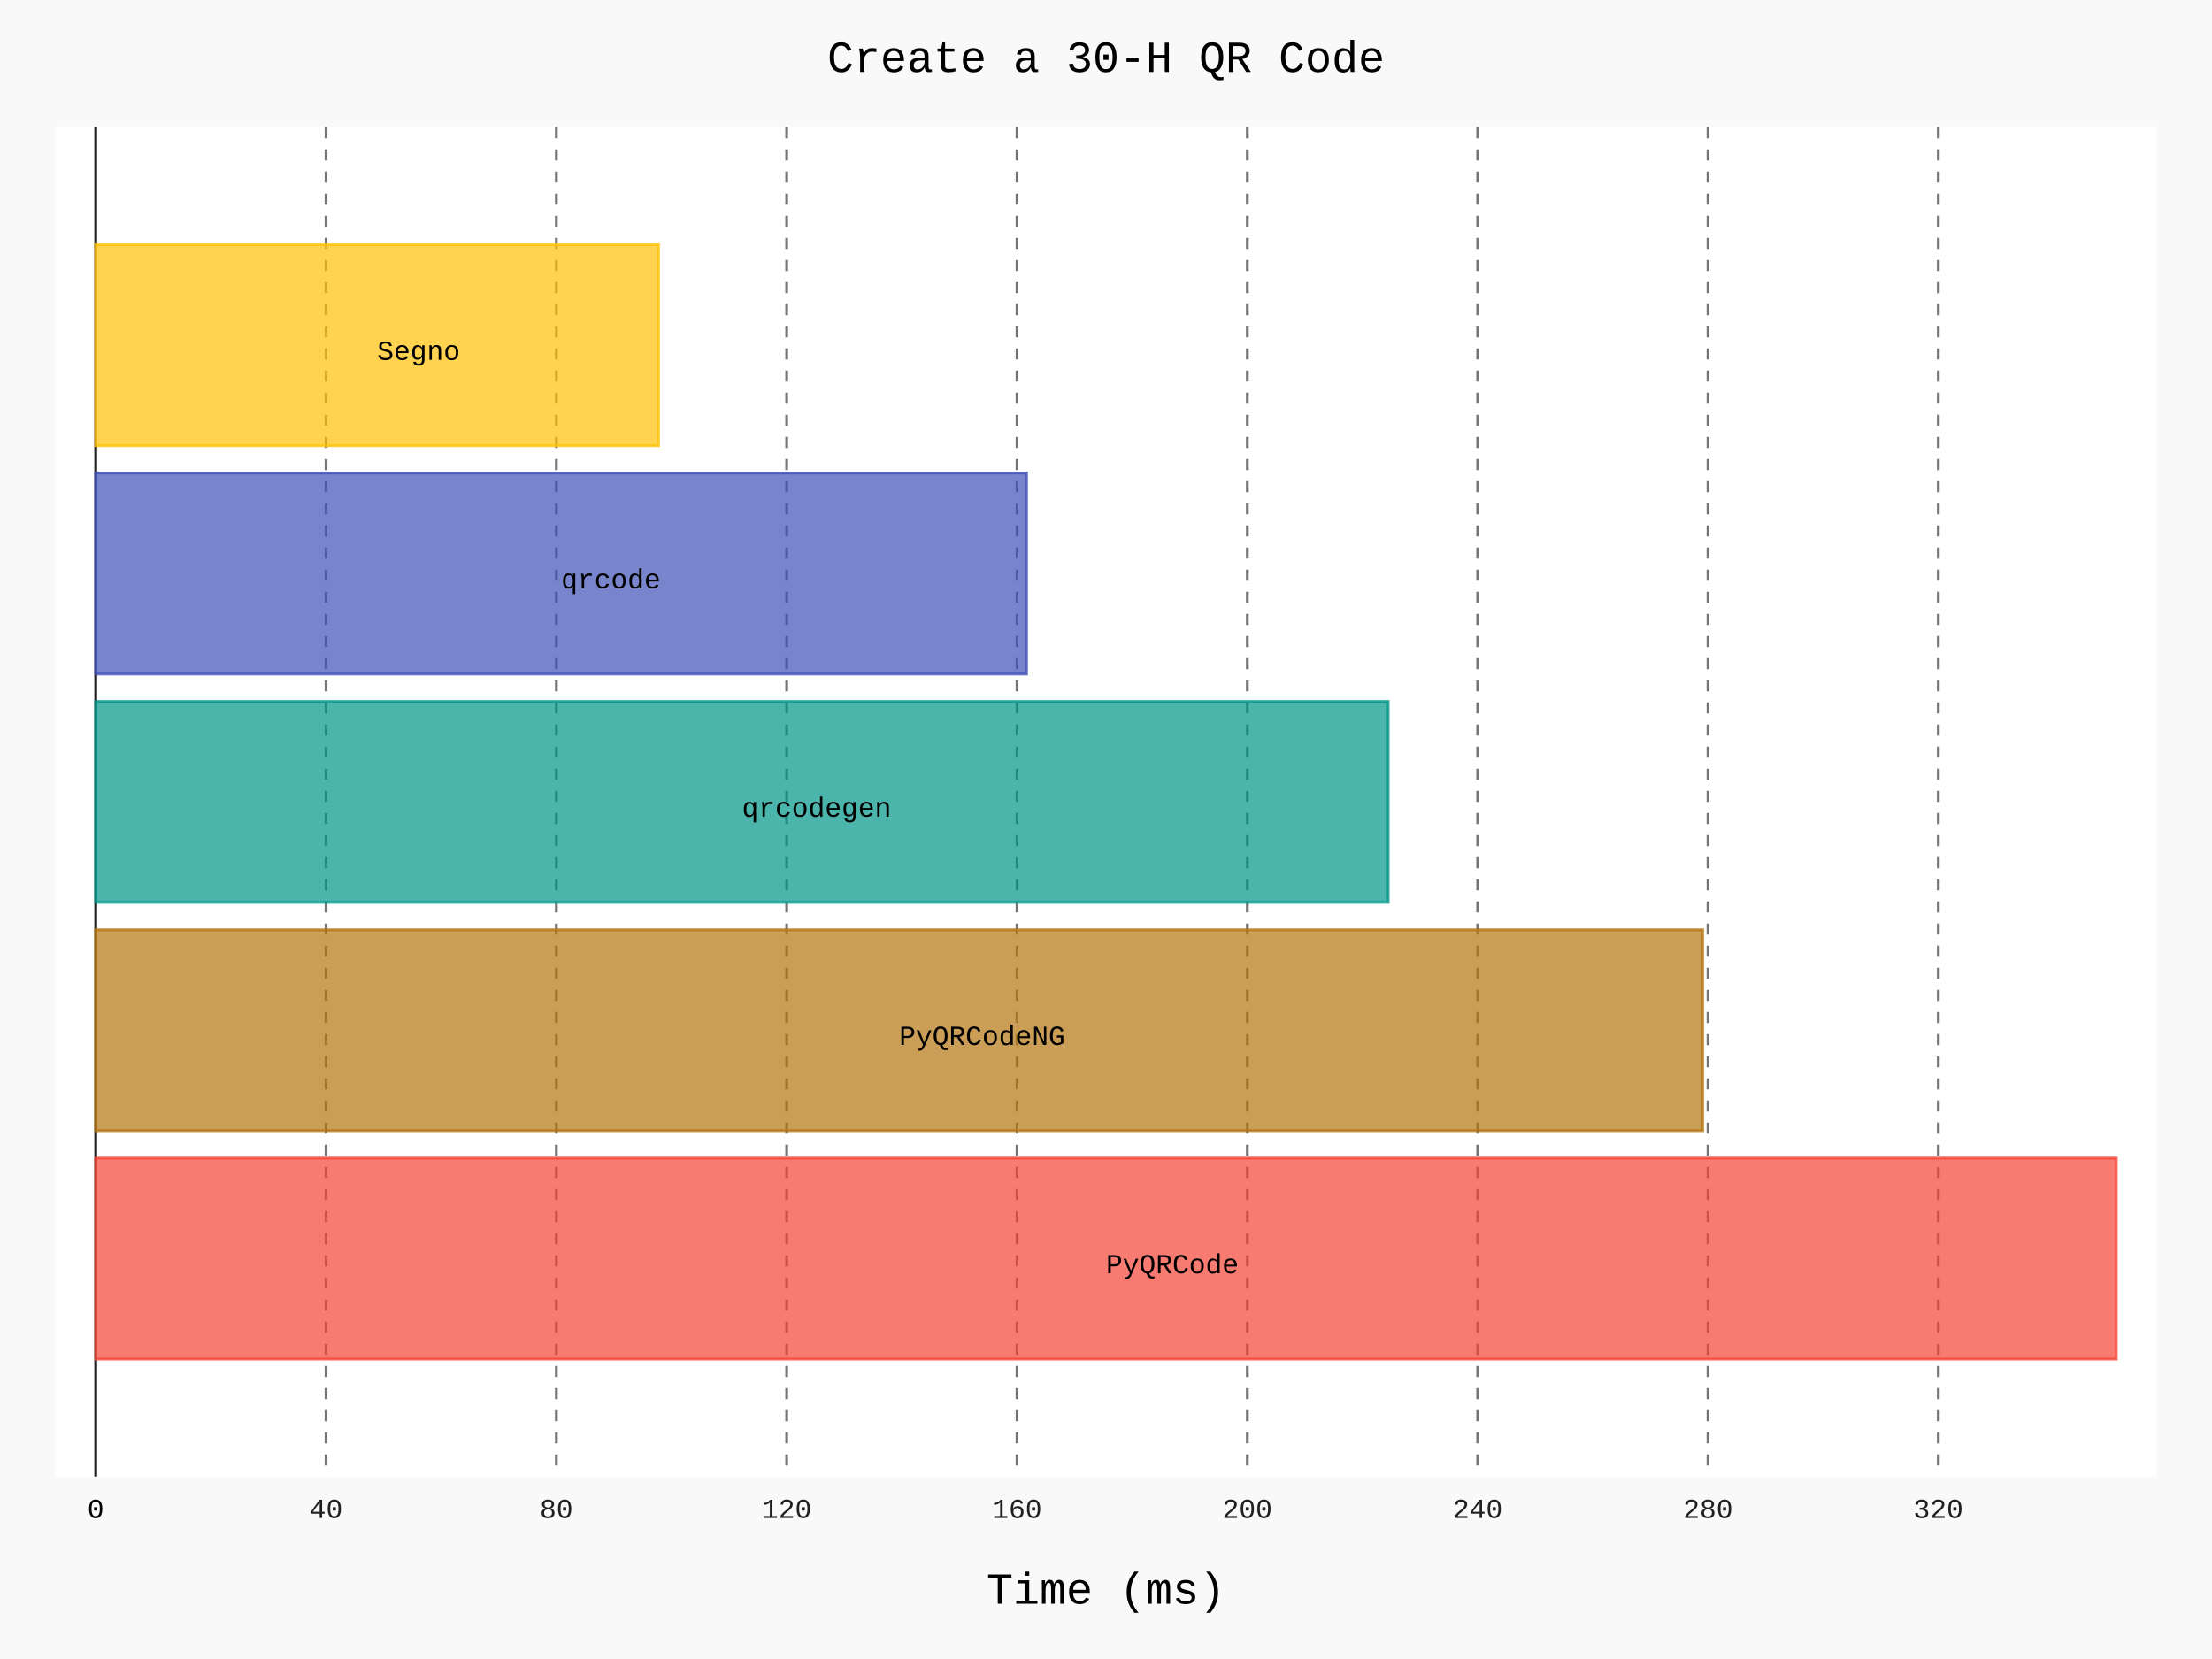
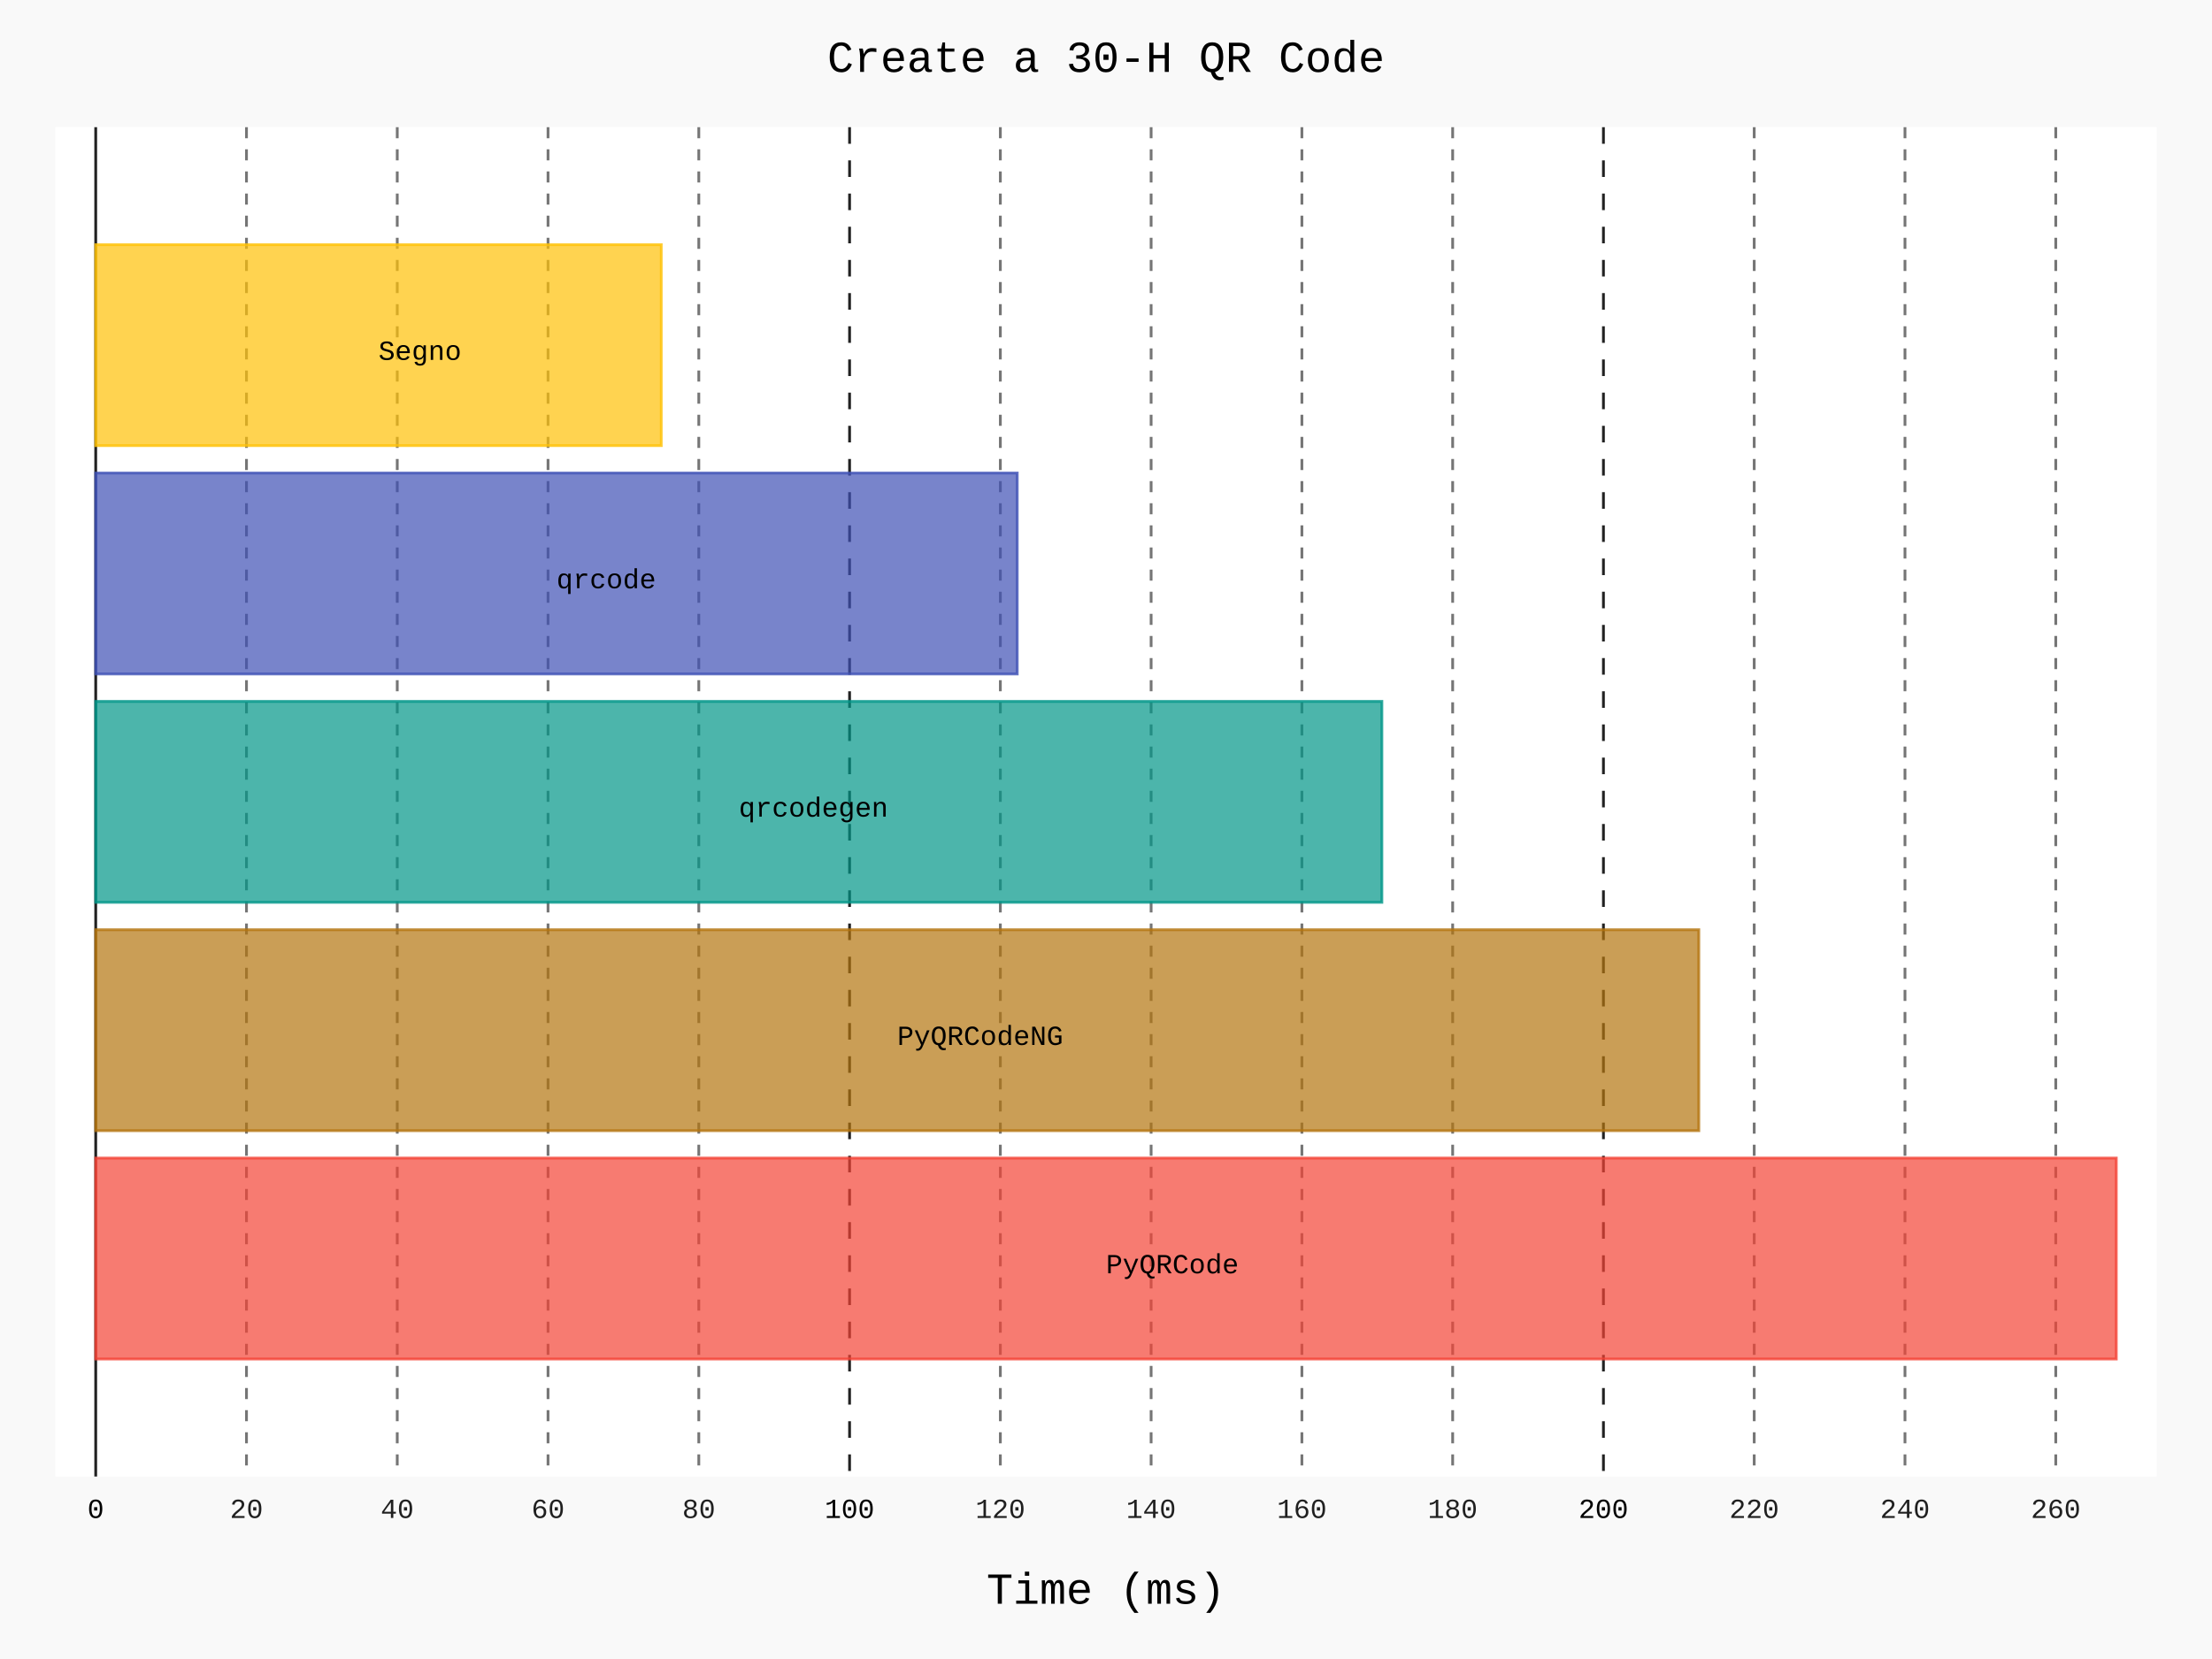
- <svg xmlns="http://www.w3.org/2000/svg" class="pygal-chart" id="chart-7a75616c-52ce-47a6-bc95-4ee8a166751a" viewBox="0 0 800 600">
+ <svg xmlns="http://www.w3.org/2000/svg" class="pygal-chart" id="chart-6890cbbf-2258-4777-9e3c-5a0ad61181c3" viewBox="0 0 800 600">
  <defs>
-     <style type="text/css">#chart-7a75616c-52ce-47a6-bc95-4ee8a166751a{-webkit-user-select:none;-webkit-font-smoothing:antialiased;font-family:Consolas,"Liberation Mono",Menlo,Courier,monospace}#chart-7a75616c-52ce-47a6-bc95-4ee8a166751a .title{font-family:Consolas,"Liberation Mono",Menlo,Courier,monospace;font-size:16px}#chart-7a75616c-52ce-47a6-bc95-4ee8a166751a .legends .legend text{font-family:Consolas,"Liberation Mono",Menlo,Courier,monospace;font-size:14px}#chart-7a75616c-52ce-47a6-bc95-4ee8a166751a .axis text{font-family:Consolas,"Liberation Mono",Menlo,Courier,monospace;font-size:10px}#chart-7a75616c-52ce-47a6-bc95-4ee8a166751a .axis text.major{font-family:Consolas,"Liberation Mono",Menlo,Courier,monospace;font-size:10px}#chart-7a75616c-52ce-47a6-bc95-4ee8a166751a .text-overlay text.value{font-family:Consolas,"Liberation Mono",Menlo,Courier,monospace;font-size:16px}#chart-7a75616c-52ce-47a6-bc95-4ee8a166751a .text-overlay text.label{font-family:Consolas,"Liberation Mono",Menlo,Courier,monospace;font-size:10px}#chart-7a75616c-52ce-47a6-bc95-4ee8a166751a .tooltip{font-family:Consolas,"Liberation Mono",Menlo,Courier,monospace;font-size:14px}#chart-7a75616c-52ce-47a6-bc95-4ee8a166751a text.no_data{font-family:Consolas,"Liberation Mono",Menlo,Courier,monospace;font-size:64px}
- #chart-7a75616c-52ce-47a6-bc95-4ee8a166751a{background-color:rgba(249,249,249,1)}#chart-7a75616c-52ce-47a6-bc95-4ee8a166751a path,#chart-7a75616c-52ce-47a6-bc95-4ee8a166751a line,#chart-7a75616c-52ce-47a6-bc95-4ee8a166751a rect,#chart-7a75616c-52ce-47a6-bc95-4ee8a166751a circle{-webkit-transition:150ms;-moz-transition:150ms;transition:150ms}#chart-7a75616c-52ce-47a6-bc95-4ee8a166751a .graph &gt; .background{fill:rgba(249,249,249,1)}#chart-7a75616c-52ce-47a6-bc95-4ee8a166751a .plot &gt; .background{fill:rgba(255,255,255,1)}#chart-7a75616c-52ce-47a6-bc95-4ee8a166751a .graph{fill:rgba(0,0,0,.87)}#chart-7a75616c-52ce-47a6-bc95-4ee8a166751a text.no_data{fill:rgba(0,0,0,1)}#chart-7a75616c-52ce-47a6-bc95-4ee8a166751a .title{fill:rgba(0,0,0,1)}#chart-7a75616c-52ce-47a6-bc95-4ee8a166751a .legends .legend text{fill:rgba(0,0,0,.87)}#chart-7a75616c-52ce-47a6-bc95-4ee8a166751a .legends .legend:hover text{fill:rgba(0,0,0,1)}#chart-7a75616c-52ce-47a6-bc95-4ee8a166751a .axis .line{stroke:rgba(0,0,0,1)}#chart-7a75616c-52ce-47a6-bc95-4ee8a166751a .axis .guide.line{stroke:rgba(0,0,0,.54)}#chart-7a75616c-52ce-47a6-bc95-4ee8a166751a .axis .major.line{stroke:rgba(0,0,0,.87)}#chart-7a75616c-52ce-47a6-bc95-4ee8a166751a .axis text.major{fill:rgba(0,0,0,1)}#chart-7a75616c-52ce-47a6-bc95-4ee8a166751a .axis.y .guides:hover .guide.line,#chart-7a75616c-52ce-47a6-bc95-4ee8a166751a .line-graph .axis.x .guides:hover .guide.line,#chart-7a75616c-52ce-47a6-bc95-4ee8a166751a .stackedline-graph .axis.x .guides:hover .guide.line,#chart-7a75616c-52ce-47a6-bc95-4ee8a166751a .xy-graph .axis.x .guides:hover .guide.line{stroke:rgba(0,0,0,1)}#chart-7a75616c-52ce-47a6-bc95-4ee8a166751a .axis .guides:hover text{fill:rgba(0,0,0,1)}#chart-7a75616c-52ce-47a6-bc95-4ee8a166751a .reactive{fill-opacity:.7;stroke-opacity:.8}#chart-7a75616c-52ce-47a6-bc95-4ee8a166751a .ci{stroke:rgba(0,0,0,.87)}#chart-7a75616c-52ce-47a6-bc95-4ee8a166751a .reactive.active,#chart-7a75616c-52ce-47a6-bc95-4ee8a166751a .active .reactive{fill-opacity:.8;stroke-opacity:.9;stroke-width:4}#chart-7a75616c-52ce-47a6-bc95-4ee8a166751a .ci .reactive.active{stroke-width:1.5}#chart-7a75616c-52ce-47a6-bc95-4ee8a166751a .series text{fill:rgba(0,0,0,1)}#chart-7a75616c-52ce-47a6-bc95-4ee8a166751a .tooltip rect{fill:rgba(255,255,255,1);stroke:rgba(0,0,0,1);-webkit-transition:opacity 150ms;-moz-transition:opacity 150ms;transition:opacity 150ms}#chart-7a75616c-52ce-47a6-bc95-4ee8a166751a .tooltip .label{fill:rgba(0,0,0,.87)}#chart-7a75616c-52ce-47a6-bc95-4ee8a166751a .tooltip .label{fill:rgba(0,0,0,.87)}#chart-7a75616c-52ce-47a6-bc95-4ee8a166751a .tooltip .legend{font-size:.8em;fill:rgba(0,0,0,.54)}#chart-7a75616c-52ce-47a6-bc95-4ee8a166751a .tooltip .x_label{font-size:.6em;fill:rgba(0,0,0,1)}#chart-7a75616c-52ce-47a6-bc95-4ee8a166751a .tooltip .xlink{font-size:.5em;text-decoration:underline}#chart-7a75616c-52ce-47a6-bc95-4ee8a166751a .tooltip .value{font-size:1.5em}#chart-7a75616c-52ce-47a6-bc95-4ee8a166751a .bound{font-size:.5em}#chart-7a75616c-52ce-47a6-bc95-4ee8a166751a .max-value{font-size:.75em;fill:rgba(0,0,0,.54)}#chart-7a75616c-52ce-47a6-bc95-4ee8a166751a .map-element{fill:rgba(255,255,255,1);stroke:rgba(0,0,0,.54) !important}#chart-7a75616c-52ce-47a6-bc95-4ee8a166751a .map-element .reactive{fill-opacity:inherit;stroke-opacity:inherit}#chart-7a75616c-52ce-47a6-bc95-4ee8a166751a .color-0,#chart-7a75616c-52ce-47a6-bc95-4ee8a166751a .color-0 a:visited{stroke:#F44336;fill:#F44336}#chart-7a75616c-52ce-47a6-bc95-4ee8a166751a .color-1,#chart-7a75616c-52ce-47a6-bc95-4ee8a166751a .color-1 a:visited{stroke:#3F51B5;fill:#3F51B5}#chart-7a75616c-52ce-47a6-bc95-4ee8a166751a .color-2,#chart-7a75616c-52ce-47a6-bc95-4ee8a166751a .color-2 a:visited{stroke:#009688;fill:#009688}#chart-7a75616c-52ce-47a6-bc95-4ee8a166751a .color-3,#chart-7a75616c-52ce-47a6-bc95-4ee8a166751a .color-3 a:visited{stroke:#FFC107;fill:#FFC107}#chart-7a75616c-52ce-47a6-bc95-4ee8a166751a .color-4,#chart-7a75616c-52ce-47a6-bc95-4ee8a166751a .color-4 a:visited{stroke:#FF5722;fill:#FF5722}#chart-7a75616c-52ce-47a6-bc95-4ee8a166751a .text-overlay .color-0 text{fill:black}#chart-7a75616c-52ce-47a6-bc95-4ee8a166751a .text-overlay .color-1 text{fill:black}#chart-7a75616c-52ce-47a6-bc95-4ee8a166751a .text-overlay .color-2 text{fill:black}#chart-7a75616c-52ce-47a6-bc95-4ee8a166751a .text-overlay .color-3 text{fill:black}#chart-7a75616c-52ce-47a6-bc95-4ee8a166751a .text-overlay .color-4 text{fill:black}
- #chart-7a75616c-52ce-47a6-bc95-4ee8a166751a text.no_data{text-anchor:middle}#chart-7a75616c-52ce-47a6-bc95-4ee8a166751a .guide.line{fill:none}#chart-7a75616c-52ce-47a6-bc95-4ee8a166751a .centered{text-anchor:middle}#chart-7a75616c-52ce-47a6-bc95-4ee8a166751a .title{text-anchor:middle}#chart-7a75616c-52ce-47a6-bc95-4ee8a166751a .legends .legend text{fill-opacity:1}#chart-7a75616c-52ce-47a6-bc95-4ee8a166751a .axis.x text{text-anchor:middle}#chart-7a75616c-52ce-47a6-bc95-4ee8a166751a .axis.x:not(.web) text[transform]{text-anchor:start}#chart-7a75616c-52ce-47a6-bc95-4ee8a166751a .axis.x:not(.web) text[transform].backwards{text-anchor:end}#chart-7a75616c-52ce-47a6-bc95-4ee8a166751a .axis.y text{text-anchor:end}#chart-7a75616c-52ce-47a6-bc95-4ee8a166751a .axis.y text[transform].backwards{text-anchor:start}#chart-7a75616c-52ce-47a6-bc95-4ee8a166751a .axis.y2 text{text-anchor:start}#chart-7a75616c-52ce-47a6-bc95-4ee8a166751a .axis.y2 text[transform].backwards{text-anchor:end}#chart-7a75616c-52ce-47a6-bc95-4ee8a166751a .axis .guide.line{stroke-dasharray:4,4}#chart-7a75616c-52ce-47a6-bc95-4ee8a166751a .axis .major.guide.line{stroke-dasharray:6,6}#chart-7a75616c-52ce-47a6-bc95-4ee8a166751a .horizontal .axis.y .guide.line,#chart-7a75616c-52ce-47a6-bc95-4ee8a166751a .horizontal .axis.y2 .guide.line,#chart-7a75616c-52ce-47a6-bc95-4ee8a166751a .vertical .axis.x .guide.line{opacity:0}#chart-7a75616c-52ce-47a6-bc95-4ee8a166751a .horizontal .axis.always_show .guide.line,#chart-7a75616c-52ce-47a6-bc95-4ee8a166751a .vertical .axis.always_show .guide.line{opacity:1 !important}#chart-7a75616c-52ce-47a6-bc95-4ee8a166751a .axis.y .guides:hover .guide.line,#chart-7a75616c-52ce-47a6-bc95-4ee8a166751a .axis.y2 .guides:hover .guide.line,#chart-7a75616c-52ce-47a6-bc95-4ee8a166751a .axis.x .guides:hover .guide.line{opacity:1}#chart-7a75616c-52ce-47a6-bc95-4ee8a166751a .axis .guides:hover text{opacity:1}#chart-7a75616c-52ce-47a6-bc95-4ee8a166751a .nofill{fill:none}#chart-7a75616c-52ce-47a6-bc95-4ee8a166751a .subtle-fill{fill-opacity:.2}#chart-7a75616c-52ce-47a6-bc95-4ee8a166751a .dot{stroke-width:1px;fill-opacity:1}#chart-7a75616c-52ce-47a6-bc95-4ee8a166751a .dot.active{stroke-width:5px}#chart-7a75616c-52ce-47a6-bc95-4ee8a166751a .dot.negative{fill:transparent}#chart-7a75616c-52ce-47a6-bc95-4ee8a166751a text,#chart-7a75616c-52ce-47a6-bc95-4ee8a166751a tspan{stroke:none !important}#chart-7a75616c-52ce-47a6-bc95-4ee8a166751a .series text.active{opacity:1}#chart-7a75616c-52ce-47a6-bc95-4ee8a166751a .tooltip rect{fill-opacity:.95;stroke-width:.5}#chart-7a75616c-52ce-47a6-bc95-4ee8a166751a .tooltip text{fill-opacity:1}#chart-7a75616c-52ce-47a6-bc95-4ee8a166751a .showable{visibility:hidden}#chart-7a75616c-52ce-47a6-bc95-4ee8a166751a .showable.shown{visibility:visible}#chart-7a75616c-52ce-47a6-bc95-4ee8a166751a .gauge-background{fill:rgba(229,229,229,1);stroke:none}#chart-7a75616c-52ce-47a6-bc95-4ee8a166751a .bg-lines{stroke:rgba(249,249,249,1);stroke-width:2px}</style>
+     <style type="text/css">#chart-6890cbbf-2258-4777-9e3c-5a0ad61181c3{-webkit-user-select:none;-webkit-font-smoothing:antialiased;font-family:Consolas,"Liberation Mono",Menlo,Courier,monospace}#chart-6890cbbf-2258-4777-9e3c-5a0ad61181c3 .title{font-family:Consolas,"Liberation Mono",Menlo,Courier,monospace;font-size:16px}#chart-6890cbbf-2258-4777-9e3c-5a0ad61181c3 .legends .legend text{font-family:Consolas,"Liberation Mono",Menlo,Courier,monospace;font-size:14px}#chart-6890cbbf-2258-4777-9e3c-5a0ad61181c3 .axis text{font-family:Consolas,"Liberation Mono",Menlo,Courier,monospace;font-size:10px}#chart-6890cbbf-2258-4777-9e3c-5a0ad61181c3 .axis text.major{font-family:Consolas,"Liberation Mono",Menlo,Courier,monospace;font-size:10px}#chart-6890cbbf-2258-4777-9e3c-5a0ad61181c3 .text-overlay text.value{font-family:Consolas,"Liberation Mono",Menlo,Courier,monospace;font-size:16px}#chart-6890cbbf-2258-4777-9e3c-5a0ad61181c3 .text-overlay text.label{font-family:Consolas,"Liberation Mono",Menlo,Courier,monospace;font-size:10px}#chart-6890cbbf-2258-4777-9e3c-5a0ad61181c3 .tooltip{font-family:Consolas,"Liberation Mono",Menlo,Courier,monospace;font-size:14px}#chart-6890cbbf-2258-4777-9e3c-5a0ad61181c3 text.no_data{font-family:Consolas,"Liberation Mono",Menlo,Courier,monospace;font-size:64px}
+ #chart-6890cbbf-2258-4777-9e3c-5a0ad61181c3{background-color:rgba(249,249,249,1)}#chart-6890cbbf-2258-4777-9e3c-5a0ad61181c3 path,#chart-6890cbbf-2258-4777-9e3c-5a0ad61181c3 line,#chart-6890cbbf-2258-4777-9e3c-5a0ad61181c3 rect,#chart-6890cbbf-2258-4777-9e3c-5a0ad61181c3 circle{-webkit-transition:150ms;-moz-transition:150ms;transition:150ms}#chart-6890cbbf-2258-4777-9e3c-5a0ad61181c3 .graph &gt; .background{fill:rgba(249,249,249,1)}#chart-6890cbbf-2258-4777-9e3c-5a0ad61181c3 .plot &gt; .background{fill:rgba(255,255,255,1)}#chart-6890cbbf-2258-4777-9e3c-5a0ad61181c3 .graph{fill:rgba(0,0,0,.87)}#chart-6890cbbf-2258-4777-9e3c-5a0ad61181c3 text.no_data{fill:rgba(0,0,0,1)}#chart-6890cbbf-2258-4777-9e3c-5a0ad61181c3 .title{fill:rgba(0,0,0,1)}#chart-6890cbbf-2258-4777-9e3c-5a0ad61181c3 .legends .legend text{fill:rgba(0,0,0,.87)}#chart-6890cbbf-2258-4777-9e3c-5a0ad61181c3 .legends .legend:hover text{fill:rgba(0,0,0,1)}#chart-6890cbbf-2258-4777-9e3c-5a0ad61181c3 .axis .line{stroke:rgba(0,0,0,1)}#chart-6890cbbf-2258-4777-9e3c-5a0ad61181c3 .axis .guide.line{stroke:rgba(0,0,0,.54)}#chart-6890cbbf-2258-4777-9e3c-5a0ad61181c3 .axis .major.line{stroke:rgba(0,0,0,.87)}#chart-6890cbbf-2258-4777-9e3c-5a0ad61181c3 .axis text.major{fill:rgba(0,0,0,1)}#chart-6890cbbf-2258-4777-9e3c-5a0ad61181c3 .axis.y .guides:hover .guide.line,#chart-6890cbbf-2258-4777-9e3c-5a0ad61181c3 .line-graph .axis.x .guides:hover .guide.line,#chart-6890cbbf-2258-4777-9e3c-5a0ad61181c3 .stackedline-graph .axis.x .guides:hover .guide.line,#chart-6890cbbf-2258-4777-9e3c-5a0ad61181c3 .xy-graph .axis.x .guides:hover .guide.line{stroke:rgba(0,0,0,1)}#chart-6890cbbf-2258-4777-9e3c-5a0ad61181c3 .axis .guides:hover text{fill:rgba(0,0,0,1)}#chart-6890cbbf-2258-4777-9e3c-5a0ad61181c3 .reactive{fill-opacity:.7;stroke-opacity:.8}#chart-6890cbbf-2258-4777-9e3c-5a0ad61181c3 .ci{stroke:rgba(0,0,0,.87)}#chart-6890cbbf-2258-4777-9e3c-5a0ad61181c3 .reactive.active,#chart-6890cbbf-2258-4777-9e3c-5a0ad61181c3 .active .reactive{fill-opacity:.8;stroke-opacity:.9;stroke-width:4}#chart-6890cbbf-2258-4777-9e3c-5a0ad61181c3 .ci .reactive.active{stroke-width:1.5}#chart-6890cbbf-2258-4777-9e3c-5a0ad61181c3 .series text{fill:rgba(0,0,0,1)}#chart-6890cbbf-2258-4777-9e3c-5a0ad61181c3 .tooltip rect{fill:rgba(255,255,255,1);stroke:rgba(0,0,0,1);-webkit-transition:opacity 150ms;-moz-transition:opacity 150ms;transition:opacity 150ms}#chart-6890cbbf-2258-4777-9e3c-5a0ad61181c3 .tooltip .label{fill:rgba(0,0,0,.87)}#chart-6890cbbf-2258-4777-9e3c-5a0ad61181c3 .tooltip .label{fill:rgba(0,0,0,.87)}#chart-6890cbbf-2258-4777-9e3c-5a0ad61181c3 .tooltip .legend{font-size:.8em;fill:rgba(0,0,0,.54)}#chart-6890cbbf-2258-4777-9e3c-5a0ad61181c3 .tooltip .x_label{font-size:.6em;fill:rgba(0,0,0,1)}#chart-6890cbbf-2258-4777-9e3c-5a0ad61181c3 .tooltip .xlink{font-size:.5em;text-decoration:underline}#chart-6890cbbf-2258-4777-9e3c-5a0ad61181c3 .tooltip .value{font-size:1.5em}#chart-6890cbbf-2258-4777-9e3c-5a0ad61181c3 .bound{font-size:.5em}#chart-6890cbbf-2258-4777-9e3c-5a0ad61181c3 .max-value{font-size:.75em;fill:rgba(0,0,0,.54)}#chart-6890cbbf-2258-4777-9e3c-5a0ad61181c3 .map-element{fill:rgba(255,255,255,1);stroke:rgba(0,0,0,.54) !important}#chart-6890cbbf-2258-4777-9e3c-5a0ad61181c3 .map-element .reactive{fill-opacity:inherit;stroke-opacity:inherit}#chart-6890cbbf-2258-4777-9e3c-5a0ad61181c3 .color-0,#chart-6890cbbf-2258-4777-9e3c-5a0ad61181c3 .color-0 a:visited{stroke:#F44336;fill:#F44336}#chart-6890cbbf-2258-4777-9e3c-5a0ad61181c3 .color-1,#chart-6890cbbf-2258-4777-9e3c-5a0ad61181c3 .color-1 a:visited{stroke:#3F51B5;fill:#3F51B5}#chart-6890cbbf-2258-4777-9e3c-5a0ad61181c3 .color-2,#chart-6890cbbf-2258-4777-9e3c-5a0ad61181c3 .color-2 a:visited{stroke:#009688;fill:#009688}#chart-6890cbbf-2258-4777-9e3c-5a0ad61181c3 .color-3,#chart-6890cbbf-2258-4777-9e3c-5a0ad61181c3 .color-3 a:visited{stroke:#FFC107;fill:#FFC107}#chart-6890cbbf-2258-4777-9e3c-5a0ad61181c3 .color-4,#chart-6890cbbf-2258-4777-9e3c-5a0ad61181c3 .color-4 a:visited{stroke:#FF5722;fill:#FF5722}#chart-6890cbbf-2258-4777-9e3c-5a0ad61181c3 .text-overlay .color-0 text{fill:black}#chart-6890cbbf-2258-4777-9e3c-5a0ad61181c3 .text-overlay .color-1 text{fill:black}#chart-6890cbbf-2258-4777-9e3c-5a0ad61181c3 .text-overlay .color-2 text{fill:black}#chart-6890cbbf-2258-4777-9e3c-5a0ad61181c3 .text-overlay .color-3 text{fill:black}#chart-6890cbbf-2258-4777-9e3c-5a0ad61181c3 .text-overlay .color-4 text{fill:black}
+ #chart-6890cbbf-2258-4777-9e3c-5a0ad61181c3 text.no_data{text-anchor:middle}#chart-6890cbbf-2258-4777-9e3c-5a0ad61181c3 .guide.line{fill:none}#chart-6890cbbf-2258-4777-9e3c-5a0ad61181c3 .centered{text-anchor:middle}#chart-6890cbbf-2258-4777-9e3c-5a0ad61181c3 .title{text-anchor:middle}#chart-6890cbbf-2258-4777-9e3c-5a0ad61181c3 .legends .legend text{fill-opacity:1}#chart-6890cbbf-2258-4777-9e3c-5a0ad61181c3 .axis.x text{text-anchor:middle}#chart-6890cbbf-2258-4777-9e3c-5a0ad61181c3 .axis.x:not(.web) text[transform]{text-anchor:start}#chart-6890cbbf-2258-4777-9e3c-5a0ad61181c3 .axis.x:not(.web) text[transform].backwards{text-anchor:end}#chart-6890cbbf-2258-4777-9e3c-5a0ad61181c3 .axis.y text{text-anchor:end}#chart-6890cbbf-2258-4777-9e3c-5a0ad61181c3 .axis.y text[transform].backwards{text-anchor:start}#chart-6890cbbf-2258-4777-9e3c-5a0ad61181c3 .axis.y2 text{text-anchor:start}#chart-6890cbbf-2258-4777-9e3c-5a0ad61181c3 .axis.y2 text[transform].backwards{text-anchor:end}#chart-6890cbbf-2258-4777-9e3c-5a0ad61181c3 .axis .guide.line{stroke-dasharray:4,4}#chart-6890cbbf-2258-4777-9e3c-5a0ad61181c3 .axis .major.guide.line{stroke-dasharray:6,6}#chart-6890cbbf-2258-4777-9e3c-5a0ad61181c3 .horizontal .axis.y .guide.line,#chart-6890cbbf-2258-4777-9e3c-5a0ad61181c3 .horizontal .axis.y2 .guide.line,#chart-6890cbbf-2258-4777-9e3c-5a0ad61181c3 .vertical .axis.x .guide.line{opacity:0}#chart-6890cbbf-2258-4777-9e3c-5a0ad61181c3 .horizontal .axis.always_show .guide.line,#chart-6890cbbf-2258-4777-9e3c-5a0ad61181c3 .vertical .axis.always_show .guide.line{opacity:1 !important}#chart-6890cbbf-2258-4777-9e3c-5a0ad61181c3 .axis.y .guides:hover .guide.line,#chart-6890cbbf-2258-4777-9e3c-5a0ad61181c3 .axis.y2 .guides:hover .guide.line,#chart-6890cbbf-2258-4777-9e3c-5a0ad61181c3 .axis.x .guides:hover .guide.line{opacity:1}#chart-6890cbbf-2258-4777-9e3c-5a0ad61181c3 .axis .guides:hover text{opacity:1}#chart-6890cbbf-2258-4777-9e3c-5a0ad61181c3 .nofill{fill:none}#chart-6890cbbf-2258-4777-9e3c-5a0ad61181c3 .subtle-fill{fill-opacity:.2}#chart-6890cbbf-2258-4777-9e3c-5a0ad61181c3 .dot{stroke-width:1px;fill-opacity:1}#chart-6890cbbf-2258-4777-9e3c-5a0ad61181c3 .dot.active{stroke-width:5px}#chart-6890cbbf-2258-4777-9e3c-5a0ad61181c3 .dot.negative{fill:transparent}#chart-6890cbbf-2258-4777-9e3c-5a0ad61181c3 text,#chart-6890cbbf-2258-4777-9e3c-5a0ad61181c3 tspan{stroke:none !important}#chart-6890cbbf-2258-4777-9e3c-5a0ad61181c3 .series text.active{opacity:1}#chart-6890cbbf-2258-4777-9e3c-5a0ad61181c3 .tooltip rect{fill-opacity:.95;stroke-width:.5}#chart-6890cbbf-2258-4777-9e3c-5a0ad61181c3 .tooltip text{fill-opacity:1}#chart-6890cbbf-2258-4777-9e3c-5a0ad61181c3 .showable{visibility:hidden}#chart-6890cbbf-2258-4777-9e3c-5a0ad61181c3 .showable.shown{visibility:visible}#chart-6890cbbf-2258-4777-9e3c-5a0ad61181c3 .gauge-background{fill:rgba(229,229,229,1);stroke:none}#chart-6890cbbf-2258-4777-9e3c-5a0ad61181c3 .bg-lines{stroke:rgba(249,249,249,1);stroke-width:2px}</style>
  </defs>
  <g class="graph horizontalbar-graph horizontal">
    <rect class="background" height="600" width="800" x="0" y="0" />
    <g class="plot" transform="translate(20, 46)">
      <rect class="background" height="488" width="760" x="0" y="0" />
      <g class="axis x always_show">
        <g class="guides">
          <path class="axis major line" d="M14.615 0 v488" />
          <text class="major" x="14.615" y="503.0">0</text>
        </g>
        <g class="guides">
-           <path class="guide line" d="M97.915 0 v488" />
-           <text class="" x="97.915" y="503.0">40</text>
+           <path class="guide line" d="M69.144 0 v488" />
+           <text class="" x="69.144" y="503.0">20</text>
        </g>
        <g class="guides">
-           <path class="guide line" d="M181.215 0 v488" />
-           <text class="" x="181.215" y="503.0">80</text>
+           <path class="guide line" d="M123.673 0 v488" />
+           <text class="" x="123.673" y="503.0">40</text>
        </g>
        <g class="guides">
-           <path class="guide line" d="M264.515 0 v488" />
-           <text class="" x="264.515" y="503.0">120</text>
+           <path class="guide line" d="M178.202 0 v488" />
+           <text class="" x="178.202" y="503.0">60</text>
        </g>
        <g class="guides">
-           <path class="guide line" d="M347.815 0 v488" />
-           <text class="" x="347.815" y="503.0">160</text>
+           <path class="guide line" d="M232.731 0 v488" />
+           <text class="" x="232.731" y="503.0">80</text>
        </g>
        <g class="guides">
-           <path class="guide line" d="M431.115 0 v488" />
-           <text class="" x="431.115" y="503.0">200</text>
+           <path class="major guide line" d="M287.26 0 v488" />
+           <text class="major" x="287.26" y="503.0">100</text>
        </g>
        <g class="guides">
-           <path class="guide line" d="M514.415 0 v488" />
-           <text class="" x="514.415" y="503.0">240</text>
+           <path class="guide line" d="M341.789 0 v488" />
+           <text class="" x="341.789" y="503.0">120</text>
        </g>
        <g class="guides">
-           <path class="guide line" d="M597.715 0 v488" />
-           <text class="" x="597.715" y="503.0">280</text>
+           <path class="guide line" d="M396.318 0 v488" />
+           <text class="" x="396.318" y="503.0">140</text>
        </g>
        <g class="guides">
-           <path class="guide line" d="M681.015 0 v488" />
-           <text class="" x="681.015" y="503.0">320</text>
+           <path class="guide line" d="M450.847 0 v488" />
+           <text class="" x="450.847" y="503.0">160</text>
+         </g>
+         <g class="guides">
+           <path class="guide line" d="M505.376 0 v488" />
+           <text class="" x="505.376" y="503.0">180</text>
+         </g>
+         <g class="guides">
+           <path class="major guide line" d="M559.905 0 v488" />
+           <text class="major" x="559.905" y="503.0">200</text>
+         </g>
+         <g class="guides">
+           <path class="guide line" d="M614.433 0 v488" />
+           <text class="" x="614.433" y="503.0">220</text>
+         </g>
+         <g class="guides">
+           <path class="guide line" d="M668.962 0 v488" />
+           <text class="" x="668.962" y="503.0">240</text>
+         </g>
+         <g class="guides">
+           <path class="guide line" d="M723.491 0 v488" />
+           <text class="" x="723.491" y="503.0">260</text>
        </g>
      </g>
      <g class="series serie-4 color-4">
        <g class="bars">
          <g class="bar" style="fill: #F44336; stroke: #F44336">
            <rect class="rect reactive tooltip-trigger" height="72.674" rx="0" ry="0" width="730.769" x="14.615" y="372.832" />
          </g>
        </g>
      </g>
      <g class="series serie-3 color-3">
        <g class="bars">
          <g class="bar" style="fill: #b4750f; stroke: #b4750f">
-             <rect class="rect reactive tooltip-trigger" height="72.674" rx="0" ry="0" width="581.163" x="14.615" y="290.247" />
+             <rect class="rect reactive tooltip-trigger" height="72.674" rx="0" ry="0" width="579.779" x="14.615" y="290.247" />
          </g>
        </g>
      </g>
      <g class="series serie-2 color-2">
        <g class="bars">
          <g class="bar" style="fill: #009688; stroke: #009688">
-             <rect class="rect reactive tooltip-trigger" height="72.674" rx="0" ry="0" width="467.437" x="14.615" y="207.663" />
+             <rect class="rect reactive tooltip-trigger" height="72.674" rx="0" ry="0" width="465.159" x="14.615" y="207.663" />
          </g>
        </g>
      </g>
      <g class="series serie-1 color-1">
        <g class="bars">
          <g class="bar" style="fill: #3F51B5; stroke: #3F51B5">
-             <rect class="rect reactive tooltip-trigger" height="72.674" rx="0" ry="0" width="336.657" x="14.615" y="125.078" />
+             <rect class="rect reactive tooltip-trigger" height="72.674" rx="0" ry="0" width="333.281" x="14.615" y="125.078" />
          </g>
        </g>
      </g>
      <g class="series serie-0 color-0">
        <g class="bars">
          <g class="bar" style="fill: #FFC107; stroke: #FFC107">
-             <rect class="rect reactive tooltip-trigger" height="72.674" rx="0" ry="0" width="203.564" x="14.615" y="42.494" />
+             <rect class="rect reactive tooltip-trigger" height="72.674" rx="0" ry="0" width="204.538" x="14.615" y="42.494" />
          </g>
        </g>
      </g>
    </g>
    <g class="titles">
      <text class="title plot_title" x="400.0" y="26">Create a 30-H QR Code</text>
      <text class="title" x="400.0" y="580">Time (ms)</text>
    </g>
    <g class="plot overlay" transform="translate(20, 46)">
      <g class="series serie-4 color-4" />
      <g class="series serie-3 color-3" />
      <g class="series serie-2 color-2" />
      <g class="series serie-1 color-1" />
      <g class="series serie-0 color-0" />
    </g>
    <g class="plot text-overlay" transform="translate(20, 46)">
      <g class="series serie-4 color-4">
        <text class="label" x="380" y="414.503">PyQRCode</text>
      </g>
      <g class="series serie-3 color-3">
-         <text class="label" x="305.197" y="331.918">PyQRCodeNG</text>
+         <text class="label" x="304.505" y="331.918">PyQRCodeNG</text>
      </g>
      <g class="series serie-2 color-2">
-         <text class="label" x="248.334" y="249.333">qrcodegen</text>
+         <text class="label" x="247.195" y="249.333">qrcodegen</text>
      </g>
      <g class="series serie-1 color-1">
-         <text class="label" x="182.944" y="166.749">qrcode</text>
+         <text class="label" x="181.256" y="166.749">qrcode</text>
      </g>
      <g class="series serie-0 color-0">
-         <text class="label" x="116.397" y="84.164">Segno</text>
+         <text class="label" x="116.884" y="84.164">Segno</text>
      </g>
    </g>
    <g class="plot tooltip-overlay" transform="translate(20, 46)">
      <g class="tooltip" style="opacity: 0" transform="translate(0 0)">
        <rect class="tooltip-box" height="0" rx="0" ry="0" width="0" />
        <g class="text" />
      </g>
    </g>
  </g>
</svg>
